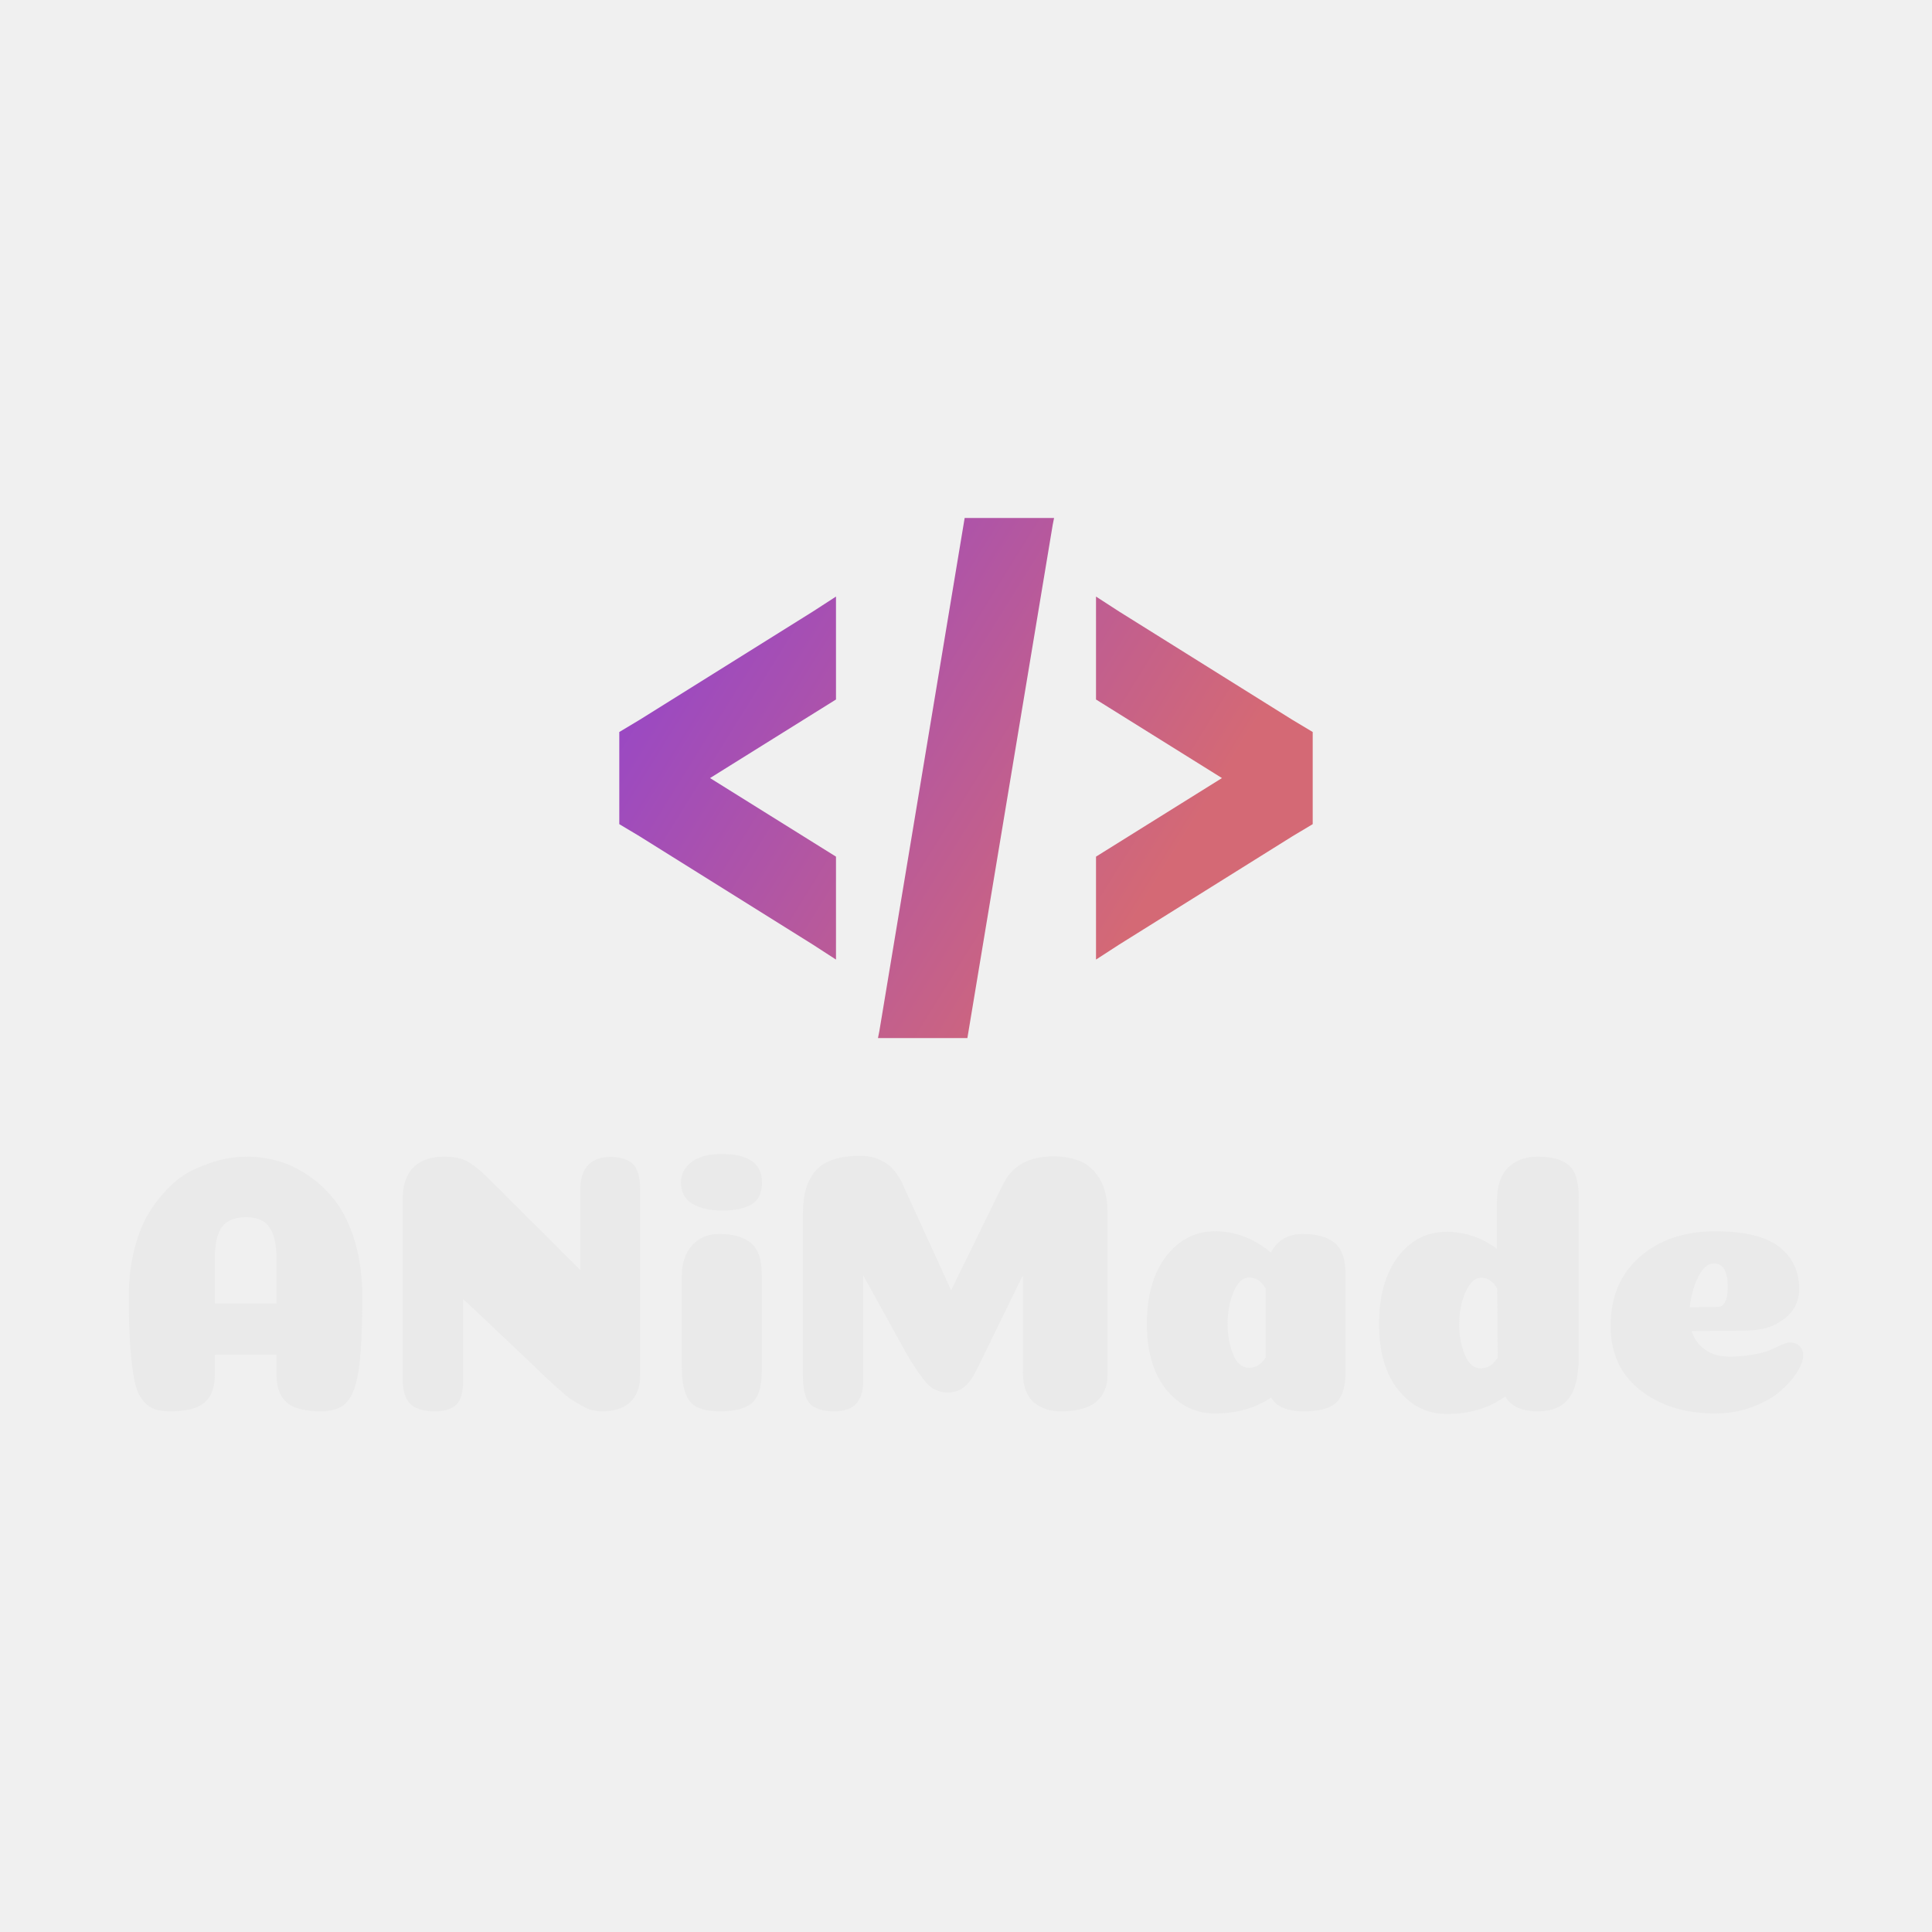
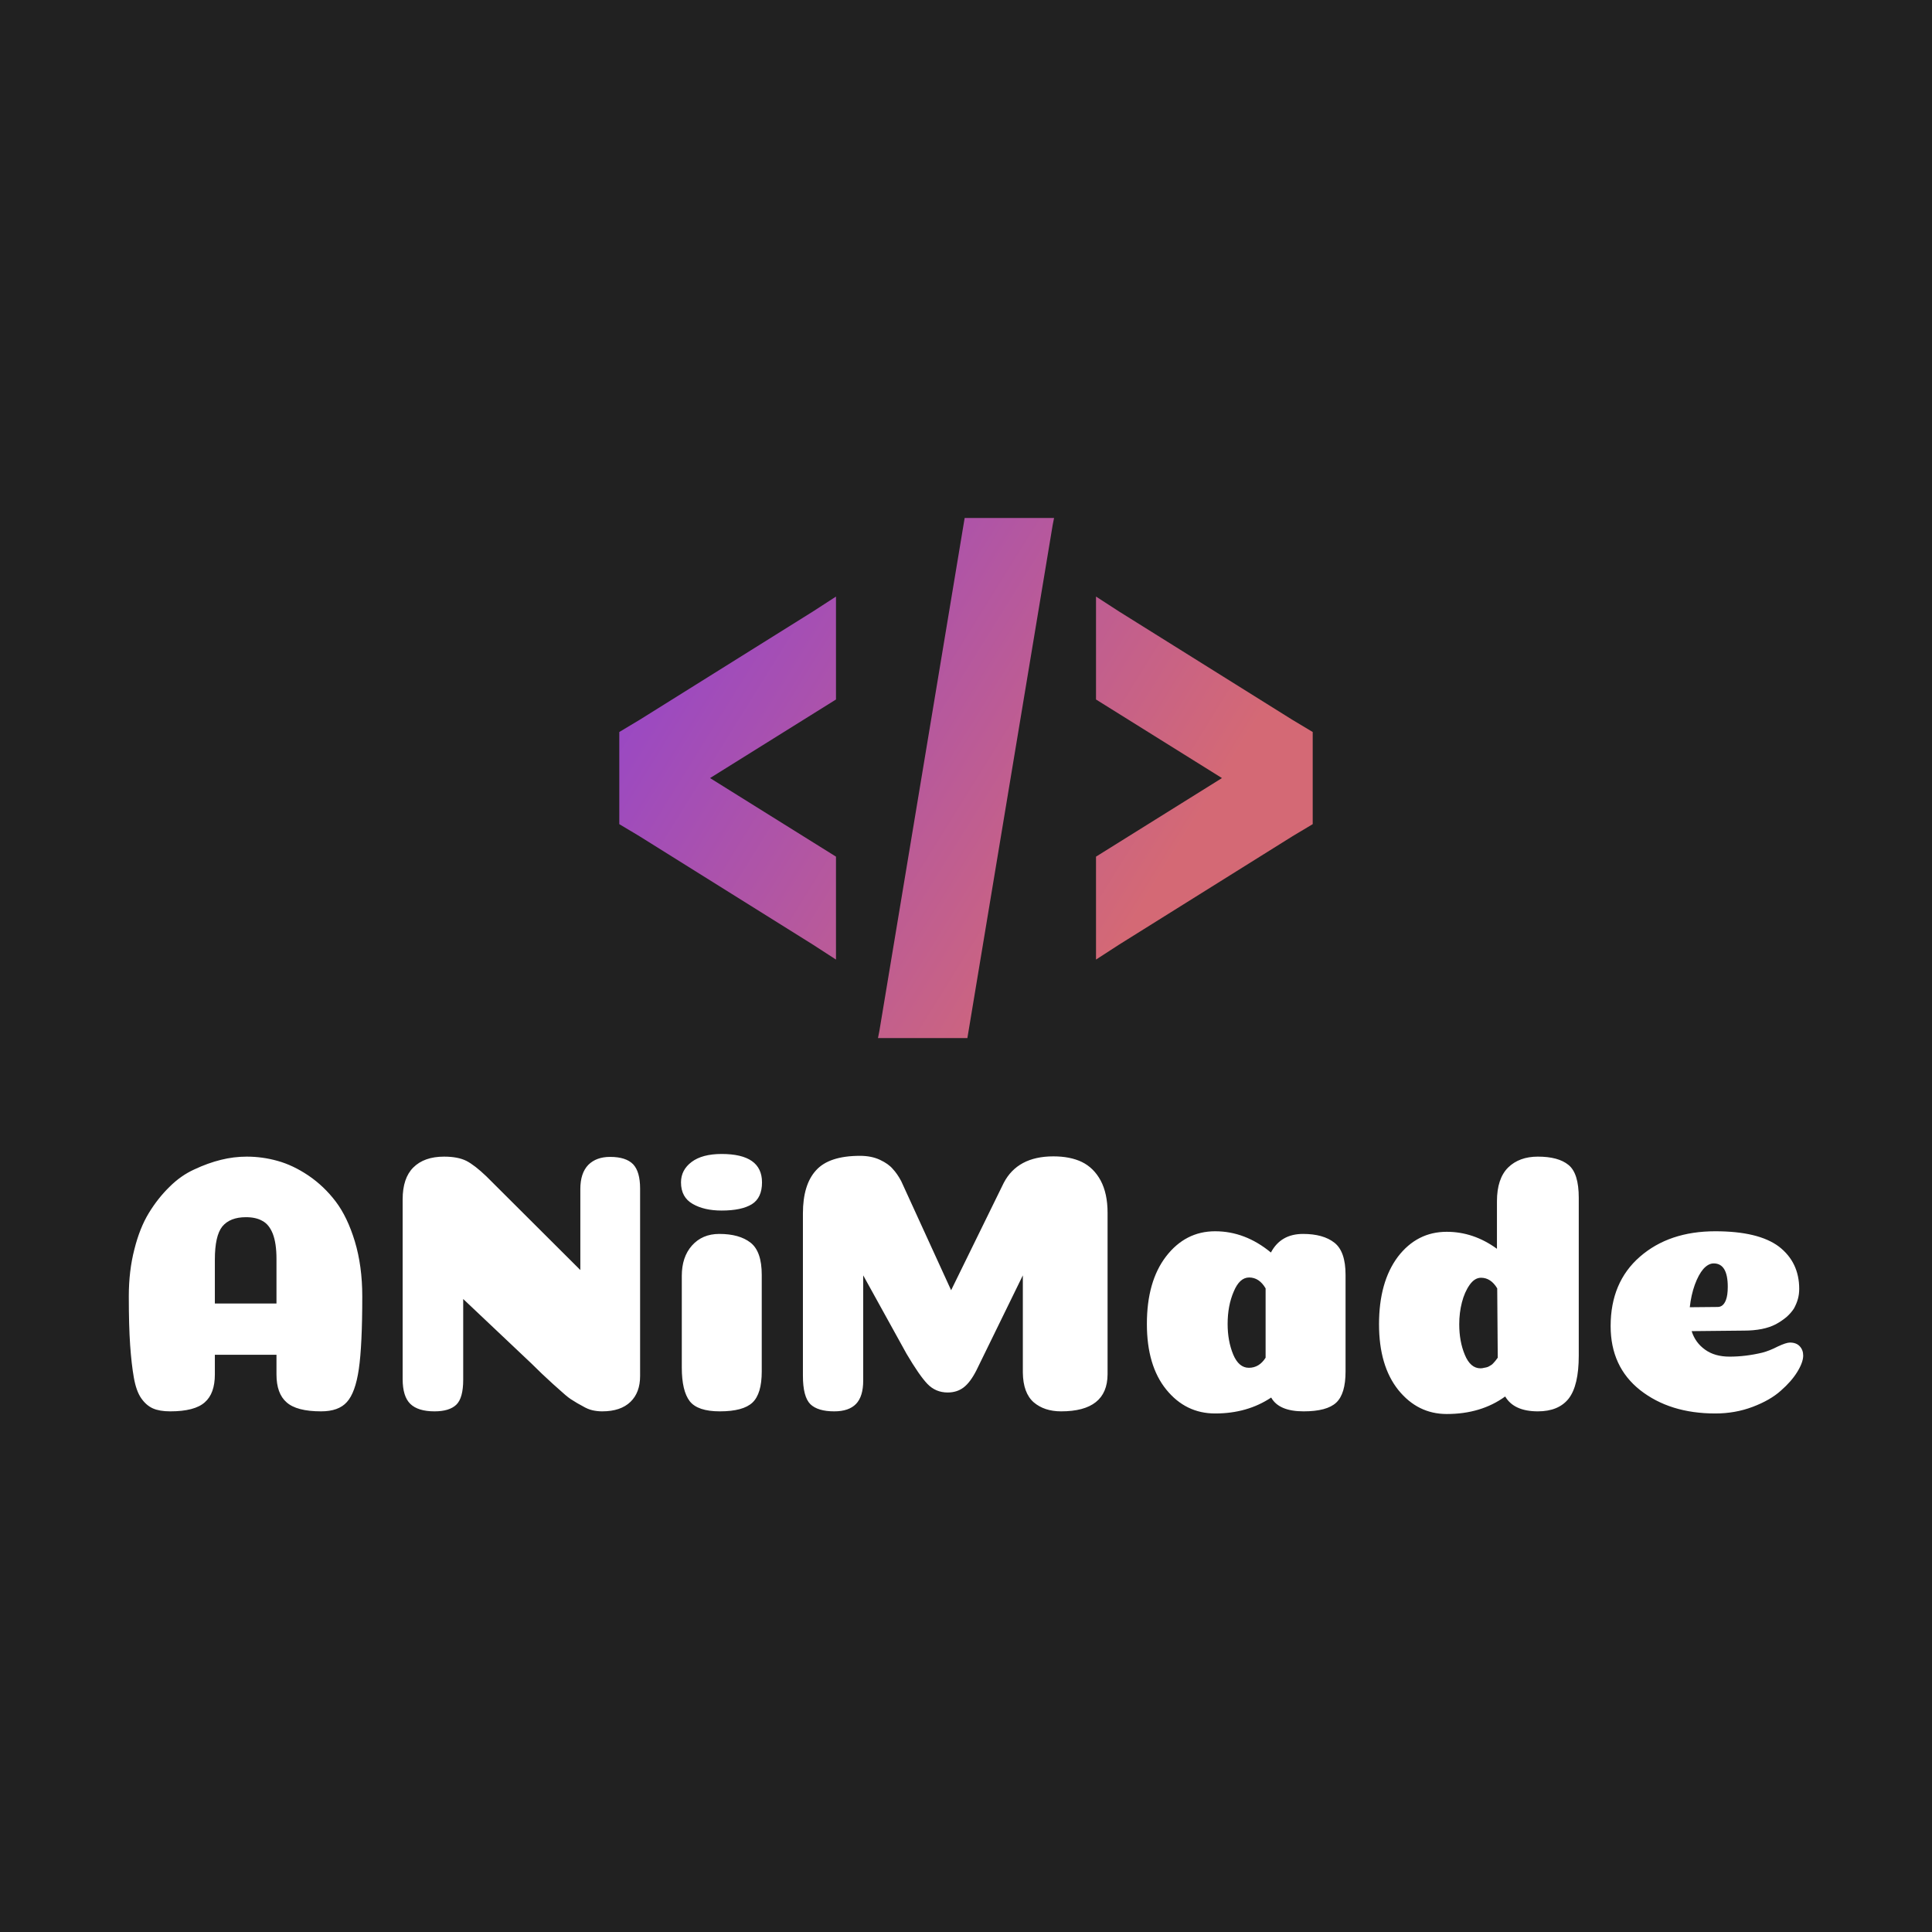
<svg xmlns="http://www.w3.org/2000/svg" data-v-fde0c5aa="" viewBox="0 0 300 300" className="iconAbove">
  <defs data-v-fde0c5aa="" />
-   <rect data-v-fde0c5aa="" fill="transparent" x="0" y="0" width="300px" height="300px" class="logo-background-square" />
+   <rect data-v-fde0c5aa="" fill="#212121" x="0" y="0" width="300px" height="300px" class="logo-background-square" />
  <defs data-v-fde0c5aa="" />
-   <g data-v-fde0c5aa="" id="logoSvg" fill="#eaeaea" transform="matrix(4.124365,0,0,4.124365,17.52538,175.848)">
+   <g data-v-fde0c5aa="" id="logoSvg" fill="white" transform="matrix(4.124365,0,0,4.124365,17.52538,175.848)">
    <path d="M5.01 3.19L5.01 3.19L5.01 3.19Q4.41 3.19 4.12 3.54L4.12 3.54L4.12 3.54Q3.84 3.89 3.84 4.79L3.84 4.79L3.84 6.44L6.16 6.44L6.16 4.76L6.16 4.76Q6.16 4.17 6.02 3.81L6.02 3.81L6.02 3.81Q5.88 3.46 5.63 3.33L5.63 3.33L5.63 3.33Q5.39 3.19 5.01 3.19ZM6.16 9.11L6.16 8.37L3.84 8.37L3.84 9.11L3.84 9.11Q3.84 9.83 3.46 10.16L3.46 10.16L3.46 10.16Q3.08 10.50 2.16 10.50L2.16 10.50L2.16 10.50Q1.76 10.50 1.51 10.39L1.51 10.39L1.51 10.39Q1.26 10.28 1.07 10.01L1.07 10.01L1.07 10.01Q0.88 9.74 0.79 9.23L0.79 9.23L0.79 9.23Q0.70 8.72 0.65 8.00L0.65 8.00L0.65 8.00Q0.60 7.28 0.60 6.17L0.60 6.17L0.60 6.17Q0.60 5.21 0.81 4.40L0.81 4.40L0.81 4.40Q1.01 3.60 1.35 3.04L1.35 3.04L1.35 3.04Q1.69 2.48 2.13 2.05L2.13 2.05L2.13 2.05Q2.56 1.62 3.07 1.39L3.07 1.39L3.07 1.39Q3.58 1.15 4.07 1.03L4.07 1.03L4.07 1.03Q4.55 0.91 5.04 0.91L5.04 0.91L5.04 0.91Q5.63 0.91 6.20 1.07L6.20 1.07L6.20 1.07Q6.78 1.23 7.36 1.62L7.36 1.62L7.36 1.62Q7.95 2.02 8.39 2.60L8.39 2.60L8.39 2.60Q8.83 3.18 9.11 4.10L9.11 4.10L9.11 4.10Q9.39 5.03 9.39 6.17L9.39 6.17L9.39 6.17Q9.39 8.02 9.26 8.91L9.26 8.91L9.26 8.91Q9.13 9.80 8.81 10.15L8.81 10.15L8.81 10.15Q8.50 10.50 7.84 10.50L7.84 10.50L7.84 10.50Q6.92 10.50 6.54 10.16L6.54 10.16L6.54 10.16Q6.16 9.83 6.16 9.11L6.16 9.11ZM19.85 2.11L19.85 9.17L19.85 9.17Q19.85 9.79 19.49 10.14L19.49 10.14L19.49 10.14Q19.12 10.50 18.42 10.50L18.42 10.50L18.42 10.50Q18.24 10.50 18.06 10.46L18.06 10.46L18.06 10.46Q17.88 10.42 17.68 10.30L17.68 10.30L17.68 10.30Q17.47 10.19 17.32 10.09L17.32 10.09L17.32 10.09Q17.16 10.00 16.93 9.79L16.93 9.79L16.93 9.79Q16.70 9.59 16.57 9.47L16.57 9.47L16.57 9.47Q16.44 9.35 16.16 9.09L16.16 9.09L16.16 9.09Q15.88 8.82 15.75 8.69L15.75 8.69L13.19 6.27L13.19 9.31L13.19 9.31Q13.19 10.00 12.93 10.25L12.93 10.25L12.93 10.25Q12.67 10.50 12.11 10.50L12.11 10.50L12.11 10.50Q11.49 10.50 11.20 10.22L11.20 10.22L11.20 10.22Q10.91 9.94 10.91 9.28L10.91 9.28L10.91 2.52L10.91 2.52Q10.91 1.72 11.31 1.32L11.31 1.32L11.31 1.32Q11.72 0.91 12.47 0.91L12.47 0.91L12.47 0.91Q12.99 0.91 13.31 1.07L13.31 1.07L13.31 1.07Q13.62 1.23 14.06 1.65L14.06 1.65L17.60 5.18L17.60 2.13L17.60 2.13Q17.60 1.53 17.90 1.22L17.90 1.22L17.90 1.22Q18.20 0.92 18.72 0.92L18.72 0.92L18.72 0.92Q19.32 0.92 19.59 1.20L19.59 1.20L19.59 1.20Q19.85 1.48 19.85 2.11L19.85 2.11ZM21.39 1.88L21.39 1.88L21.39 1.88Q21.39 1.41 21.79 1.11L21.79 1.11L21.79 1.11Q22.19 0.81 22.92 0.81L22.92 0.81L22.92 0.81Q24.44 0.81 24.44 1.88L24.44 1.88L24.44 1.88Q24.44 2.46 24.06 2.70L24.06 2.70L24.06 2.70Q23.67 2.94 22.92 2.94L22.92 2.94L22.92 2.94Q22.26 2.94 21.83 2.69L21.83 2.69L21.83 2.69Q21.39 2.44 21.39 1.88ZM24.43 5.36L24.43 9.00L24.43 9.00Q24.43 9.84 24.08 10.17L24.08 10.17L24.08 10.17Q23.73 10.50 22.85 10.50L22.85 10.50L22.85 10.50Q22.02 10.50 21.72 10.12L21.72 10.12L21.72 10.12Q21.42 9.73 21.42 8.85L21.42 8.85L21.42 5.40L21.42 5.40Q21.42 4.69 21.80 4.26L21.80 4.26L21.80 4.26Q22.19 3.82 22.83 3.82L22.83 3.82L22.83 3.82Q23.59 3.82 24.01 4.15L24.01 4.15L24.01 4.15Q24.43 4.48 24.43 5.36L24.43 5.36ZM34.26 9.04L34.26 5.38L32.51 8.96L32.51 8.96Q32.28 9.41 32.03 9.60L32.03 9.60L32.03 9.60Q31.78 9.79 31.43 9.79L31.43 9.79L31.43 9.79Q30.98 9.79 30.67 9.47L30.67 9.47L30.67 9.47Q30.37 9.16 29.88 8.33L29.88 8.33L28.25 5.38L28.25 9.34L28.25 9.34Q28.25 9.94 27.98 10.22L27.98 10.22L27.98 10.22Q27.71 10.50 27.16 10.50L27.16 10.50L27.16 10.50Q26.54 10.50 26.26 10.23L26.26 10.23L26.26 10.23Q25.98 9.95 25.98 9.16L25.98 9.16L25.98 3.05L25.98 3.05Q25.98 1.97 26.47 1.43L26.47 1.43L26.47 1.43Q26.96 0.88 28.13 0.88L28.13 0.88L28.13 0.88Q28.56 0.88 28.88 1.03L28.88 1.03L28.88 1.03Q29.20 1.18 29.36 1.37L29.36 1.37L29.36 1.37Q29.53 1.55 29.68 1.83L29.68 1.83L31.56 5.94L33.54 1.90L33.54 1.90Q34.06 0.90 35.41 0.90L35.41 0.90L35.41 0.90Q36.04 0.90 36.48 1.11L36.48 1.11L36.48 1.11Q36.93 1.33 37.19 1.81L37.19 1.81L37.19 1.81Q37.45 2.30 37.45 3.02L37.45 3.02L37.45 9.11L37.45 9.11Q37.44 10.50 35.70 10.50L35.70 10.50L35.70 10.50Q35.07 10.50 34.67 10.16L34.67 10.16L34.67 10.16Q34.27 9.81 34.26 9.04L34.26 9.04ZM41.50 10.58L41.50 10.58L41.50 10.58Q40.39 10.58 39.66 9.68L39.66 9.68L39.66 9.68Q38.93 8.78 38.93 7.21L38.93 7.21L38.93 7.21Q38.93 5.61 39.65 4.67L39.65 4.67L39.65 4.67Q40.38 3.72 41.50 3.72L41.50 3.72L41.50 3.72Q42.63 3.72 43.60 4.52L43.60 4.52L43.60 4.52Q43.97 3.82 44.81 3.82L44.81 3.82L44.81 3.82Q45.57 3.82 45.99 4.15L45.99 4.15L45.99 4.15Q46.41 4.48 46.41 5.36L46.41 5.36L46.41 9.00L46.41 9.00Q46.41 9.84 46.06 10.17L46.06 10.17L46.06 10.17Q45.71 10.50 44.83 10.50L44.83 10.50L44.83 10.50Q43.90 10.50 43.61 9.98L43.61 9.98L43.61 9.98Q42.71 10.58 41.50 10.58ZM43.40 8.48L43.40 5.87L43.40 5.87Q43.16 5.46 42.78 5.46L42.78 5.46L42.78 5.46Q42.42 5.46 42.20 5.99L42.20 5.99L42.20 5.99Q41.97 6.52 41.97 7.21L41.97 7.21L41.97 7.21Q41.97 7.85 42.18 8.36L42.18 8.36L42.18 8.36Q42.39 8.86 42.77 8.86L42.77 8.86L42.77 8.86Q43.16 8.86 43.40 8.48L43.40 8.48ZM55.19 2.46L55.19 8.40L55.19 8.40Q55.19 9.53 54.81 10.02L54.81 10.02L54.81 10.02Q54.43 10.50 53.65 10.50L53.65 10.50L53.65 10.50Q52.75 10.50 52.42 9.94L52.42 9.94L52.42 9.94Q51.51 10.60 50.22 10.60L50.22 10.60L50.22 10.60Q49.13 10.60 48.40 9.70L48.40 9.70L48.40 9.70Q47.67 8.79 47.67 7.22L47.67 7.22L47.67 7.22Q47.67 5.63 48.38 4.68L48.38 4.68L48.38 4.68Q49.10 3.74 50.22 3.74L50.22 3.74L50.22 3.74Q51.23 3.74 52.11 4.38L52.11 4.38L52.11 2.59L52.11 2.59Q52.11 1.74 52.53 1.32L52.53 1.32L52.53 1.32Q52.95 0.91 53.65 0.91L53.65 0.91L53.65 0.91Q54.42 0.91 54.80 1.22L54.80 1.22L54.80 1.22Q55.19 1.53 55.19 2.46L55.19 2.46ZM52.14 8.48L52.14 8.48L52.12 5.87L52.12 5.87Q51.88 5.47 51.51 5.47L51.51 5.47L51.51 5.47Q51.27 5.47 51.08 5.74L51.08 5.74L51.08 5.74Q50.89 6.01 50.79 6.40L50.79 6.40L50.79 6.40Q50.69 6.79 50.69 7.22L50.69 7.22L50.69 7.22Q50.69 7.87 50.90 8.37L50.90 8.37L50.90 8.37Q51.11 8.88 51.49 8.88L51.49 8.88L51.49 8.88Q51.56 8.88 51.63 8.86L51.63 8.86L51.63 8.86Q51.70 8.85 51.76 8.83L51.76 8.83L51.76 8.83Q51.81 8.81 51.87 8.77L51.87 8.77L51.87 8.77Q51.93 8.74 51.97 8.69L51.97 8.69L51.97 8.69Q52.01 8.65 52.05 8.60L52.05 8.60L52.05 8.60Q52.09 8.54 52.14 8.48ZM60.33 10.58L60.33 10.58L60.33 10.58Q58.62 10.58 57.50 9.70L57.50 9.70L57.50 9.70Q56.39 8.82 56.39 7.29L56.39 7.29L56.39 7.29Q56.39 5.64 57.49 4.68L57.49 4.68L57.49 4.68Q58.59 3.72 60.33 3.72L60.33 3.72L60.33 3.72Q61.96 3.72 62.73 4.30L62.73 4.30L62.73 4.30Q63.49 4.89 63.49 5.89L63.49 5.89L63.49 5.89Q63.49 6.09 63.44 6.27L63.44 6.27L63.44 6.27Q63.39 6.45 63.29 6.63L63.29 6.63L63.29 6.63Q63.18 6.80 63.01 6.95L63.01 6.95L63.01 6.95Q62.83 7.10 62.61 7.22L62.61 7.22L62.61 7.22Q62.38 7.34 62.08 7.40L62.08 7.40L62.08 7.40Q61.77 7.46 61.42 7.46L61.42 7.46L59.44 7.48L59.44 7.48Q59.58 7.92 59.95 8.18L59.95 8.18L59.95 8.18Q60.31 8.44 60.87 8.44L60.87 8.44L60.87 8.44Q61.47 8.44 62.10 8.29L62.10 8.29L62.10 8.29Q62.37 8.22 62.68 8.06L62.68 8.06L62.68 8.06Q63.00 7.91 63.14 7.91L63.14 7.91L63.14 7.91Q63.38 7.91 63.51 8.05L63.51 8.05L63.51 8.05Q63.64 8.19 63.64 8.40L63.64 8.40L63.64 8.40Q63.64 8.65 63.42 9.01L63.42 9.01L63.42 9.01Q63.20 9.37 62.80 9.72L62.80 9.72L62.80 9.72Q62.40 10.08 61.74 10.33L61.74 10.33L61.74 10.33Q61.08 10.58 60.33 10.58ZM59.37 6.58L59.37 6.58L59.37 6.58Q60.34 6.57 60.42 6.57L60.42 6.57L60.42 6.57Q60.63 6.57 60.73 6.31L60.73 6.31L60.73 6.31Q60.80 6.13 60.80 5.81L60.80 5.81L60.80 5.81Q60.80 4.93 60.27 4.93L60.27 4.93L60.27 4.93Q60.07 4.93 59.88 5.14L59.88 5.14L59.88 5.14Q59.70 5.35 59.56 5.73L59.56 5.73L59.56 5.73Q59.42 6.12 59.37 6.58Z" />
  </g>
  <defs data-v-fde0c5aa="">
    <linearGradient data-v-fde0c5aa="" gradientTransform="rotate(25)" id="8c119b2c-6973-4861-99a2-a47bc3a540ec" x1="0%" y1="0%" x2="100%" y2="0%">
      <stop data-v-fde0c5aa="" offset="0%" stop-color="#8E42D3" stop-opacity="1" />
      <stop data-v-fde0c5aa="" offset="100%" stop-color="#D46975" stop-opacity="1" />
    </linearGradient>
  </defs>
-   <g data-v-fde0c5aa="" id="93da8430-8a1e-4105-89e3-bcf42f4ad6b6" stroke="none" fill="url(#8c119b2c-6973-4861-99a2-a47bc3a540ec)" transform="matrix(6.72959,0,0,6.72959,96.16328,66.97451)">
+   <g data-v-fde0c5aa="" id="93da8430-8a1e-4105-89e3-bcf42f4ad6b6" fill="url(#8c119b2c-6973-4861-99a2-a47bc3a540ec)" transform="matrix(6.72959,0,0,6.72959,96.16328,66.97451)">
    <path d="M7.969 2L6 13.844 5.969 14h2.063l1.969-11.844.031-.156H7.969zM5 3.813l-.531.344-4 2.5L0 6.938v2.126l.469.281 4 2.5.531.344V9.814L2.094 8.001 5 6.188V3.813zm6 0v2.375l2.906 1.813L11 9.814v2.375l.531-.344 4-2.5.469-.281V6.938l-.469-.281-4-2.5L11 3.813z" />
  </g>
</svg>
